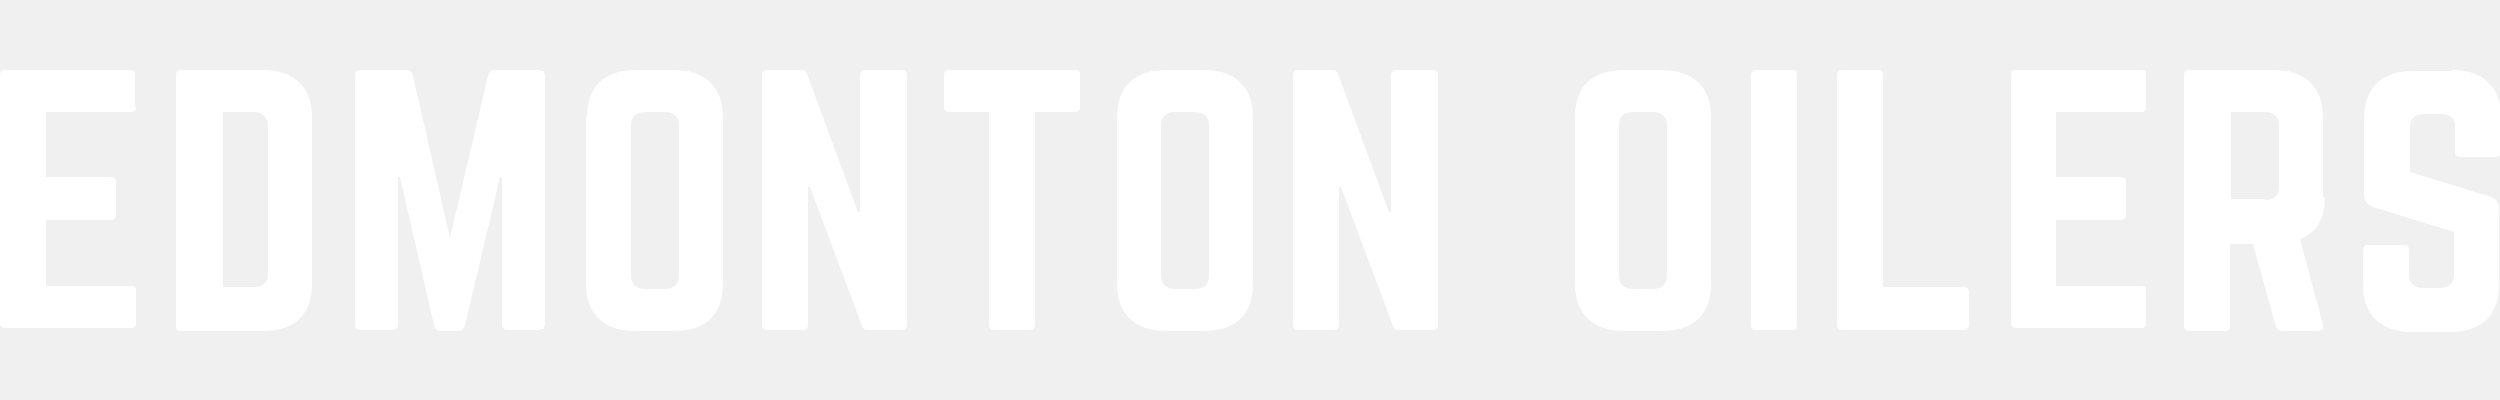
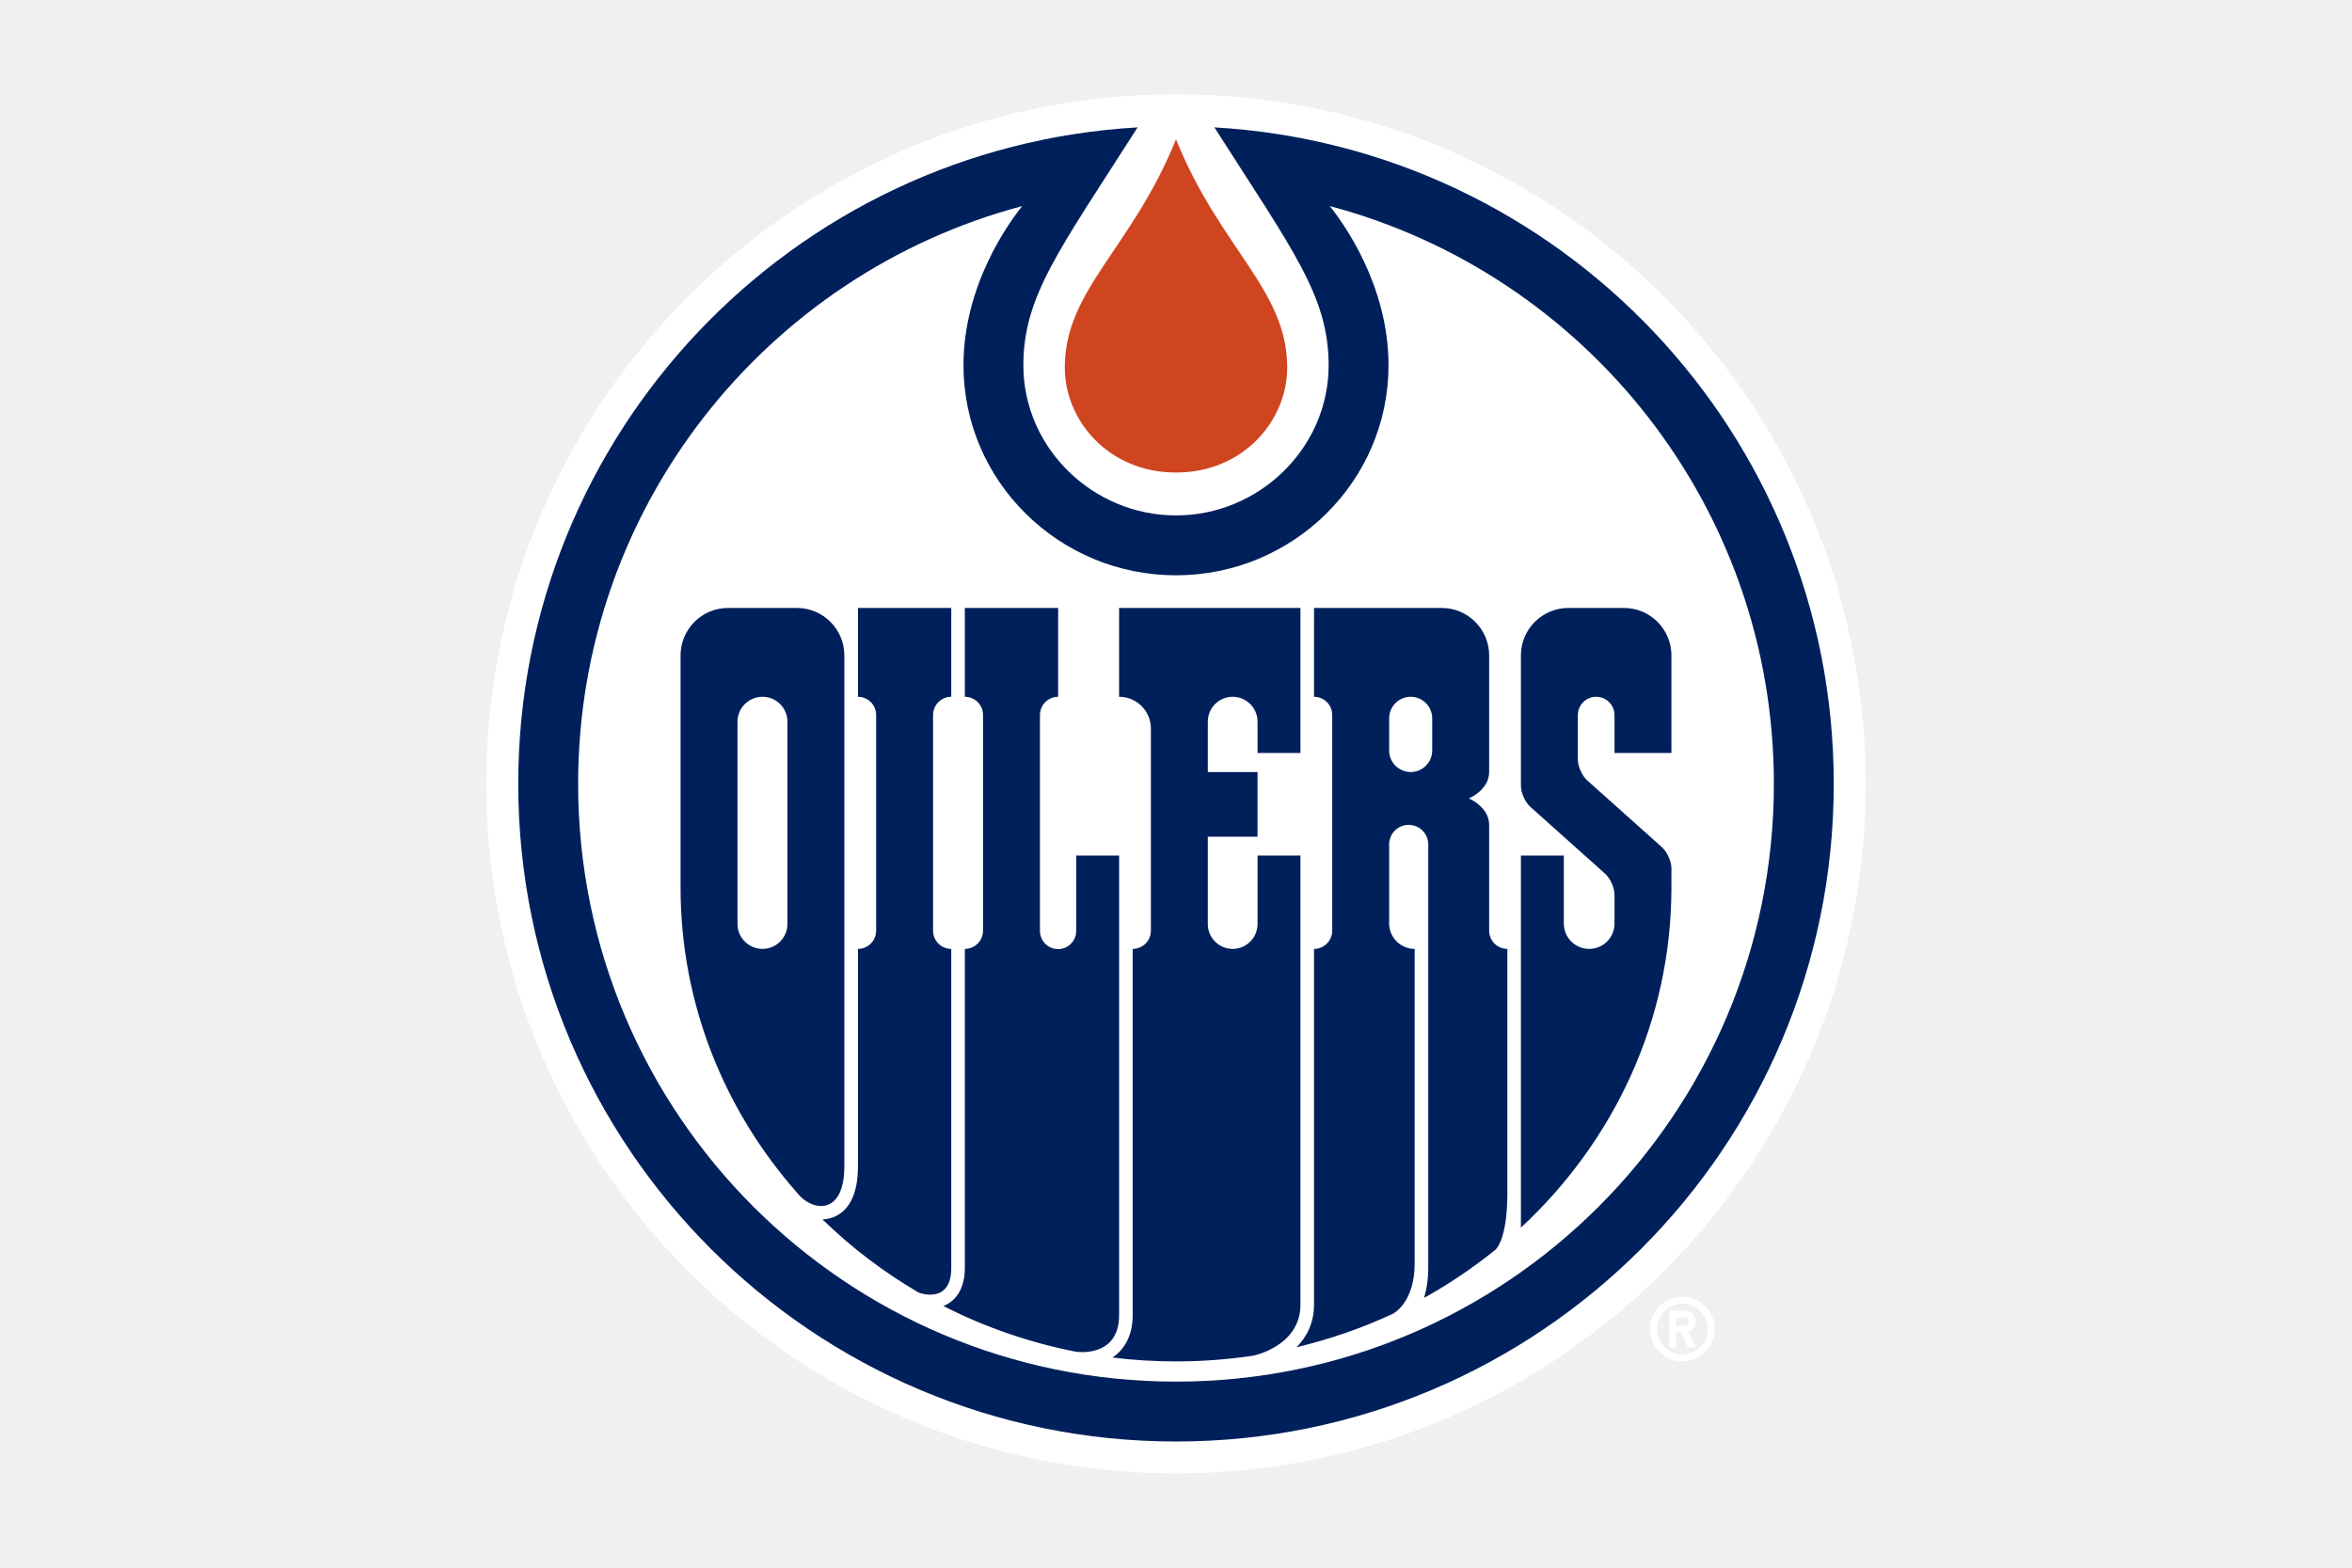
- <svg xmlns="http://www.w3.org/2000/svg" width="250" height="40" viewBox="0 0 250 40" fill="none">
-   <g clip-path="url(#clip0_8_2087)">
-     <path d="M13.6 10.7C13.6 11 13.5 11.2 13.1 11.2H4.6V17.7H11.1C11.4 17.7 11.6 17.9 11.6 18.2V21.5C11.6 21.8 11.4 22 11.1 22H4.6V28.6H13.1C13.5 28.6 13.6 28.8 13.6 29.1V32.3C13.6 32.6 13.5 32.8 13.1 32.8H0.5C0.2 32.8 0 32.6 0 32.3V7.5C0 7.2 0.2 7 0.5 7H13C13.4 7 13.5 7.2 13.5 7.5V10.7H13.6Z" fill="white" />
-     <path d="M17.6 7.5C17.6 7.2 17.8 7 18.1 7H26.3C29.4 7 31.2 8.7 31.2 11.7V28.4C31.2 31.4 29.5 33.1 26.3 33.1H18.1C17.7 33.1 17.6 32.9 17.6 32.6C17.6 32.5 17.6 7.5 17.6 7.5ZM25.4 28.7C26.2 28.7 26.8 28.3 26.8 27.4V12.6C26.8 11.8 26.3 11.2 25.4 11.2H22.3V28.7H25.4Z" fill="white" />
-     <path d="M53.9 7C54.3 7 54.5 7.2 54.5 7.6V32.4C54.5 32.8 54.3 33 53.9 33H50.8C50.4 33 50.2 32.8 50.2 32.4V17.7H50L46.5 32.5C46.4 32.9 46.2 33.1 45.8 33.1H44.1C43.7 33.1 43.5 32.9 43.4 32.5L40 17.7H39.8V32.4C39.8 32.8 39.6 33 39.2 33H36.1C35.7 33 35.5 32.8 35.5 32.4V7.6C35.5 7.2 35.7 7 36.1 7H40.6C41 7 41.2 7.2 41.3 7.6L45 23.8L48.8 7.6C48.9 7.2 49.1 7 49.5 7H53.9Z" fill="white" />
-     <path d="M58.7 11.7C58.7 8.7 60.4 7 63.6 7H67.4C70.5 7 72.3 8.7 72.3 11.7V28.4C72.3 31.4 70.6 33.1 67.4 33.1H63.5C60.4 33.1 58.6 31.4 58.6 28.4V11.7H58.7ZM66.5 28.9C67.3 28.9 67.9 28.5 67.9 27.6V12.5C67.9 11.7 67.4 11.2 66.5 11.2H64.5C63.7 11.2 63.1 11.6 63.1 12.5V27.6C63.1 28.4 63.6 28.9 64.5 28.9H66.5Z" fill="white" />
-     <path d="M90.2 7C90.5 7 90.7 7.2 90.7 7.5V32.5C90.7 32.8 90.5 33 90.2 33H86.8C86.5 33 86.3 32.9 86.2 32.6L81 18.7H80.8V32.5C80.8 32.8 80.6 33 80.3 33H76.7C76.4 33 76.2 32.8 76.2 32.5V7.5C76.2 7.2 76.4 7 76.7 7H80.1C80.4 7 80.6 7.1 80.7 7.4L85.8 21.2H86V7.5C86 7.2 86.2 7 86.5 7H90.2Z" fill="white" />
-     <path d="M107.5 7C107.9 7 108 7.2 108 7.5V10.7C108 11 107.8 11.2 107.5 11.2H103.5V32.5C103.5 32.8 103.3 33 103 33H99.4C99.1 33 98.9 32.8 98.9 32.5V11.2H94.9C94.6 11.2 94.4 11 94.4 10.7V7.5C94.4 7.2 94.6 7 94.9 7H107.5Z" fill="white" />
-     <path d="M111.7 11.7C111.7 8.7 113.4 7 116.6 7H120.4C123.5 7 125.3 8.7 125.3 11.7V28.4C125.3 31.4 123.6 33.1 120.4 33.1H116.6C113.5 33.1 111.7 31.4 111.7 28.4V11.7ZM119.5 28.9C120.3 28.9 120.9 28.5 120.9 27.6V12.5C120.9 11.7 120.4 11.2 119.5 11.2H117.5C116.7 11.2 116.1 11.6 116.1 12.5V27.6C116.1 28.4 116.6 28.9 117.5 28.9H119.5Z" fill="white" />
-     <path d="M143.3 7C143.6 7 143.8 7.2 143.8 7.5V32.5C143.8 32.8 143.6 33 143.3 33H139.9C139.6 33 139.4 32.9 139.3 32.6L134.1 18.7H133.9V32.5C133.9 32.8 133.7 33 133.4 33H129.8C129.5 33 129.3 32.8 129.3 32.5V7.5C129.3 7.2 129.5 7 129.8 7H133.2C133.5 7 133.7 7.1 133.8 7.4L138.9 21.2H139.1V7.5C139.1 7.2 139.3 7 139.6 7C139.7 7 143.3 7 143.3 7Z" fill="white" />
-     <path d="M157.5 11.7C157.5 8.7 159.2 7 162.4 7H166.2C169.3 7 171.1 8.7 171.1 11.7V28.4C171.1 31.4 169.4 33.1 166.2 33.1H162.4C159.3 33.1 157.5 31.4 157.5 28.4V11.7ZM165.3 28.9C166.1 28.9 166.7 28.5 166.7 27.6V12.5C166.7 11.7 166.2 11.2 165.3 11.2H163.3C162.5 11.2 161.9 11.6 161.9 12.5V27.6C161.9 28.4 162.4 28.9 163.3 28.9H165.3Z" fill="white" />
-     <path d="M179.2 7C179.5 7 179.7 7.2 179.7 7.5V32.5C179.7 32.8 179.5 33 179.2 33H175.6C175.2 33 175.1 32.8 175.1 32.5V7.5C175.1 7.2 175.3 7 175.6 7H179.2Z" fill="white" />
-     <path d="M188.3 28.7H196.4C196.8 28.7 196.9 28.9 196.9 29.2V32.5C196.9 32.8 196.7 33 196.4 33H184.2C183.9 33 183.7 32.8 183.7 32.5V7.5C183.7 7.2 183.9 7 184.2 7H187.8C188.2 7 188.3 7.2 188.3 7.5V28.7Z" fill="white" />
-     <path d="M214.6 10.7C214.6 11 214.5 11.2 214.1 11.2H205.6V17.7H212.1C212.4 17.7 212.6 17.9 212.6 18.2V21.5C212.6 21.8 212.4 22 212.1 22H205.6V28.6H214.1C214.5 28.6 214.6 28.8 214.6 29.1V32.3C214.6 32.6 214.5 32.8 214.1 32.8H201.6C201.3 32.8 201.1 32.6 201.1 32.3V7.5C201.1 7.2 201.3 7 201.6 7H214.1C214.5 7 214.6 7.2 214.6 7.5V10.7Z" fill="white" />
-     <path d="M232.5 19.6C232.5 21.8 231.7 23.3 230 23.9L232.3 32.5C232.4 32.9 232.2 33.1 231.8 33.1H228.2C227.9 33.1 227.7 32.9 227.6 32.7L225.3 24.4H223V32.6C223 32.9 222.8 33.1 222.5 33.1H218.9C218.6 33.1 218.4 32.9 218.4 32.6V7.5C218.4 7.2 218.6 7 218.9 7H227.4C230.5 7 232.3 8.7 232.3 11.7V19.7H232.5V19.6ZM226.5 20C227.3 20 227.9 19.6 227.9 18.7V12.5C227.9 11.7 227.4 11.2 226.5 11.2H223.1V19.9H226.5V20Z" fill="white" />
-     <path d="M245.2 7C248.3 7 250.1 8.7 250.1 11.7V15.2C250.1 15.5 249.9 15.7 249.6 15.7H246C245.7 15.7 245.5 15.5 245.5 15.2V12.7C245.5 11.9 245.1 11.4 244.1 11.4H242.4C241.6 11.4 241 11.8 241 12.7V17.2L249.1 19.7C249.7 19.9 249.9 20.3 249.9 21V28.5C249.9 31.5 248.2 33.2 245 33.2H241.2C238.1 33.2 236.3 31.5 236.3 28.5V25C236.3 24.7 236.5 24.5 236.8 24.5H240.4C240.8 24.5 240.9 24.7 240.9 25V27.5C240.9 28.3 241.4 28.8 242.3 28.8H244C244.8 28.8 245.4 28.4 245.4 27.5V23.2L237.3 20.7C236.7 20.5 236.4 20.1 236.4 19.4V11.8C236.4 8.8 238.2 7.1 241.3 7.1H245.2V7Z" fill="white" />
-   </g>
-   <defs>
-     <clipPath id="clip0_8_2087">
-       <rect width="250" height="40" fill="white" />
-     </clipPath>
-   </defs>
+ <svg xmlns="http://www.w3.org/2000/svg" viewBox="0 0 960 640">
+   <path fill="#fff" d="M686.699 529.396c-7.285 0-13.199 5.907-13.199 13.197 0 7.282 5.914 13.196 13.199 13.196s13.191-5.914 13.191-13.195c0-7.291-5.905-13.198-13.191-13.198m0 23.562a10.35 10.35 0 0 1-9.578-6.397 10.4 10.4 0 0 1-.786-3.968 10.35 10.35 0 0 1 10.364-10.358c5.727 0 10.363 4.631 10.363 10.358s-4.636 10.365-10.363 10.365Zm5.423-13.424a4.5 4.5 0 0 0-1.313-3.163 4.5 4.5 0 0 0-1.452-.969 4.5 4.5 0 0 0-1.713-.339h-6.358v15.063h2.826v-6.117h2.028l2.856 6.117h3.126l-2.983-6.379a4.48 4.48 0 0 0 2.983-4.213m-4.478 1.647h-3.532v-3.296h3.531c.909 0 1.652.738 1.652 1.65a1.65 1.65 0 0 1-1.652 1.646z" />
+   <path fill="#fff" d="M480 601.5c155.471 0 281.5-126.027 281.5-281.5S635.471 38.5 480 38.5 198.5 164.543 198.5 320 324.531 601.5 480 601.5" />
+   <path fill="#00205b" d="M495.67 52c32.141 50.369 46.627 68.936 46.627 97.132 0 33.847-28.445 61.289-62.296 61.289s-62.297-27.442-62.297-61.289c0-28.196 14.485-46.763 46.625-97.131-140.977 8.11-252.8 124.988-252.8 267.998 0 148.281 120.197 268.488 268.472 268.488S748.473 468.28 748.473 319.999c0-143.01-111.822-259.887-252.803-267.998m-15.669 512.035c-134.777 0-244.028-109.266-244.028-244.036 0-113.061 76.907-208.161 181.257-235.867-5.544 6.898-23.97 32.28-23.97 64.999 0 47.274 38.912 85.734 86.741 85.734s86.74-38.46 86.74-85.734c0-32.719-18.434-58.101-23.97-64.999C647.127 111.84 724.031 206.938 724.031 320c0 134.77-109.26 244.036-244.03 244.036" />
+   <path fill="#00205b" d="M530.797 349.264H513.28v27.964c0 5.605-4.544 10.155-10.153 10.155-5.593 0-10.145-4.55-10.145-10.155v-35.64h20.298v-26.413h-20.298v-20.571c0-5.605 4.552-10.149 10.145-10.149 5.609 0 10.153 4.544 10.153 10.149v12.813h17.517v-59.218h-74.019v36.256c7.162 0 12.974 5.797 12.974 12.975v82.527a7.43 7.43 0 0 1-7.427 7.427v149.547c0 10.684-5.586 15.555-8.256 17.28A212 212 0 0 0 480 555.79c10.725 0 21.259-.81 31.538-2.35 0 0 19.258-3.82 19.258-20.802z" />
+   <path fill="#00205b" d="M456.78 349.264h-17.512v30.718a7.4 7.4 0 1 1-14.799.001v-88.098a7.42 7.42 0 0 1 4.585-6.866 7.4 7.4 0 0 1 2.844-.565v-36.256h-38.084v36.256a7.424 7.424 0 0 1 7.421 7.431v88.071c0 4.099-3.325 7.427-7.421 7.427v130.258c0 10.878-5.954 14.447-8.782 15.532 16.8 8.559 35.012 14.919 54.207 18.678 0 0 17.541 2.672 17.541-14.922z" />
+   <path fill="#00205b" d="M388.266 517.641V387.384c-4.1 0-7.424-3.329-7.424-7.43v-88.069a7.42 7.42 0 0 1 4.582-6.864 7.4 7.4 0 0 1 2.842-.566v-36.259h-38.081v36.259a7.425 7.425 0 0 1 7.422 7.43v88.068c0 4.101-3.327 7.43-7.422 7.43v88.732c0 18.524-9.507 21.457-14.469 21.715a202.3 202.3 0 0 0 39.363 29.919s13.188 4.987 13.188-10.108m293.947-210.225v-39.895c0-10.625-8.69-19.32-19.316-19.32H640.1c-10.624 0-19.317 8.695-19.317 19.32v53.285c0 2.838 1.724 6.709 3.843 8.587l30.518 27.293c2.115 1.896 3.844 5.771 3.844 8.595v11.762c0 5.713-4.639 10.34-10.349 10.34s-10.339-4.627-10.339-10.34v-27.776h-17.518v151.902c37.876-35.158 61.432-84.354 61.432-138.832v-7.85c0-2.832-1.723-6.689-3.829-8.584l-30.526-27.29c-2.122-1.903-3.849-5.759-3.849-8.598v-18.083c0-4.123 3.36-7.476 7.495-7.476 4.128 0 7.483 3.352 7.483 7.476v15.485h23.226z" />
+   <path fill="#00205b" d="M344.634 476.115V267.524c0-10.632-8.689-19.327-19.315-19.327h-28.216c-10.626 0-19.323 8.695-19.323 19.327v94.812c0 47.494 17.9 90.97 47.575 124.621 5.802 7.566 19.279 9.729 19.279-10.842m-23.227-98.926c0 5.626-4.564 10.191-10.192 10.191-5.636 0-10.197-4.565-10.197-10.191v-82.541a10.184 10.184 0 0 1 10.196-10.192 10.183 10.183 0 0 1 10.193 10.193zm286.408 2.764v-43.206c0-7.399-8.3-10.789-8.3-10.789s8.3-3.391 8.3-10.782v-47.655c0-10.627-8.697-19.32-19.318-19.32h-52.156l-.007 36.254a7.42 7.42 0 0 1 7.429 7.43v88.068a7.42 7.42 0 0 1-7.429 7.43v145.254c0 7.529-3.032 13.211-7.126 17.354 13.692-3.284 26.833-7.834 39.274-13.627 0 0 8.934-4.338 8.934-20.597V387.383c-5.758 0-10.416-4.669-10.416-10.417v-32.234a7.97 7.97 0 0 1 7.973-7.985 7.98 7.98 0 0 1 5.65 2.335 7.98 7.98 0 0 1 2.337 5.65v172.71c0 4.886-.672 8.976-1.703 12.417a204.3 204.3 0 0 0 29.193-19.718s4.794-3.971 4.794-22.854v-99.904a7.44 7.44 0 0 1-5.253-2.176 7.4 7.4 0 0 1-1.611-2.41 7.4 7.4 0 0 1-.565-2.844m-23.237-73.574c0 4.856-3.932 8.797-8.79 8.797-4.855 0-8.788-3.941-8.788-8.797v-13.134a8.774 8.774 0 0 1 5.424-8.121 8.8 8.8 0 0 1 6.729-.001 8.784 8.784 0 0 1 5.425 8.121z" />
+   <path fill="#cf4520" d="M525.391 150.02c0-31.797-27.583-48.782-45.39-93.183-17.81 44.401-45.393 61.385-45.393 93.183 0 21.73 17.947 42.892 45.392 42.892s45.391-21.161 45.391-42.892" />
</svg>
